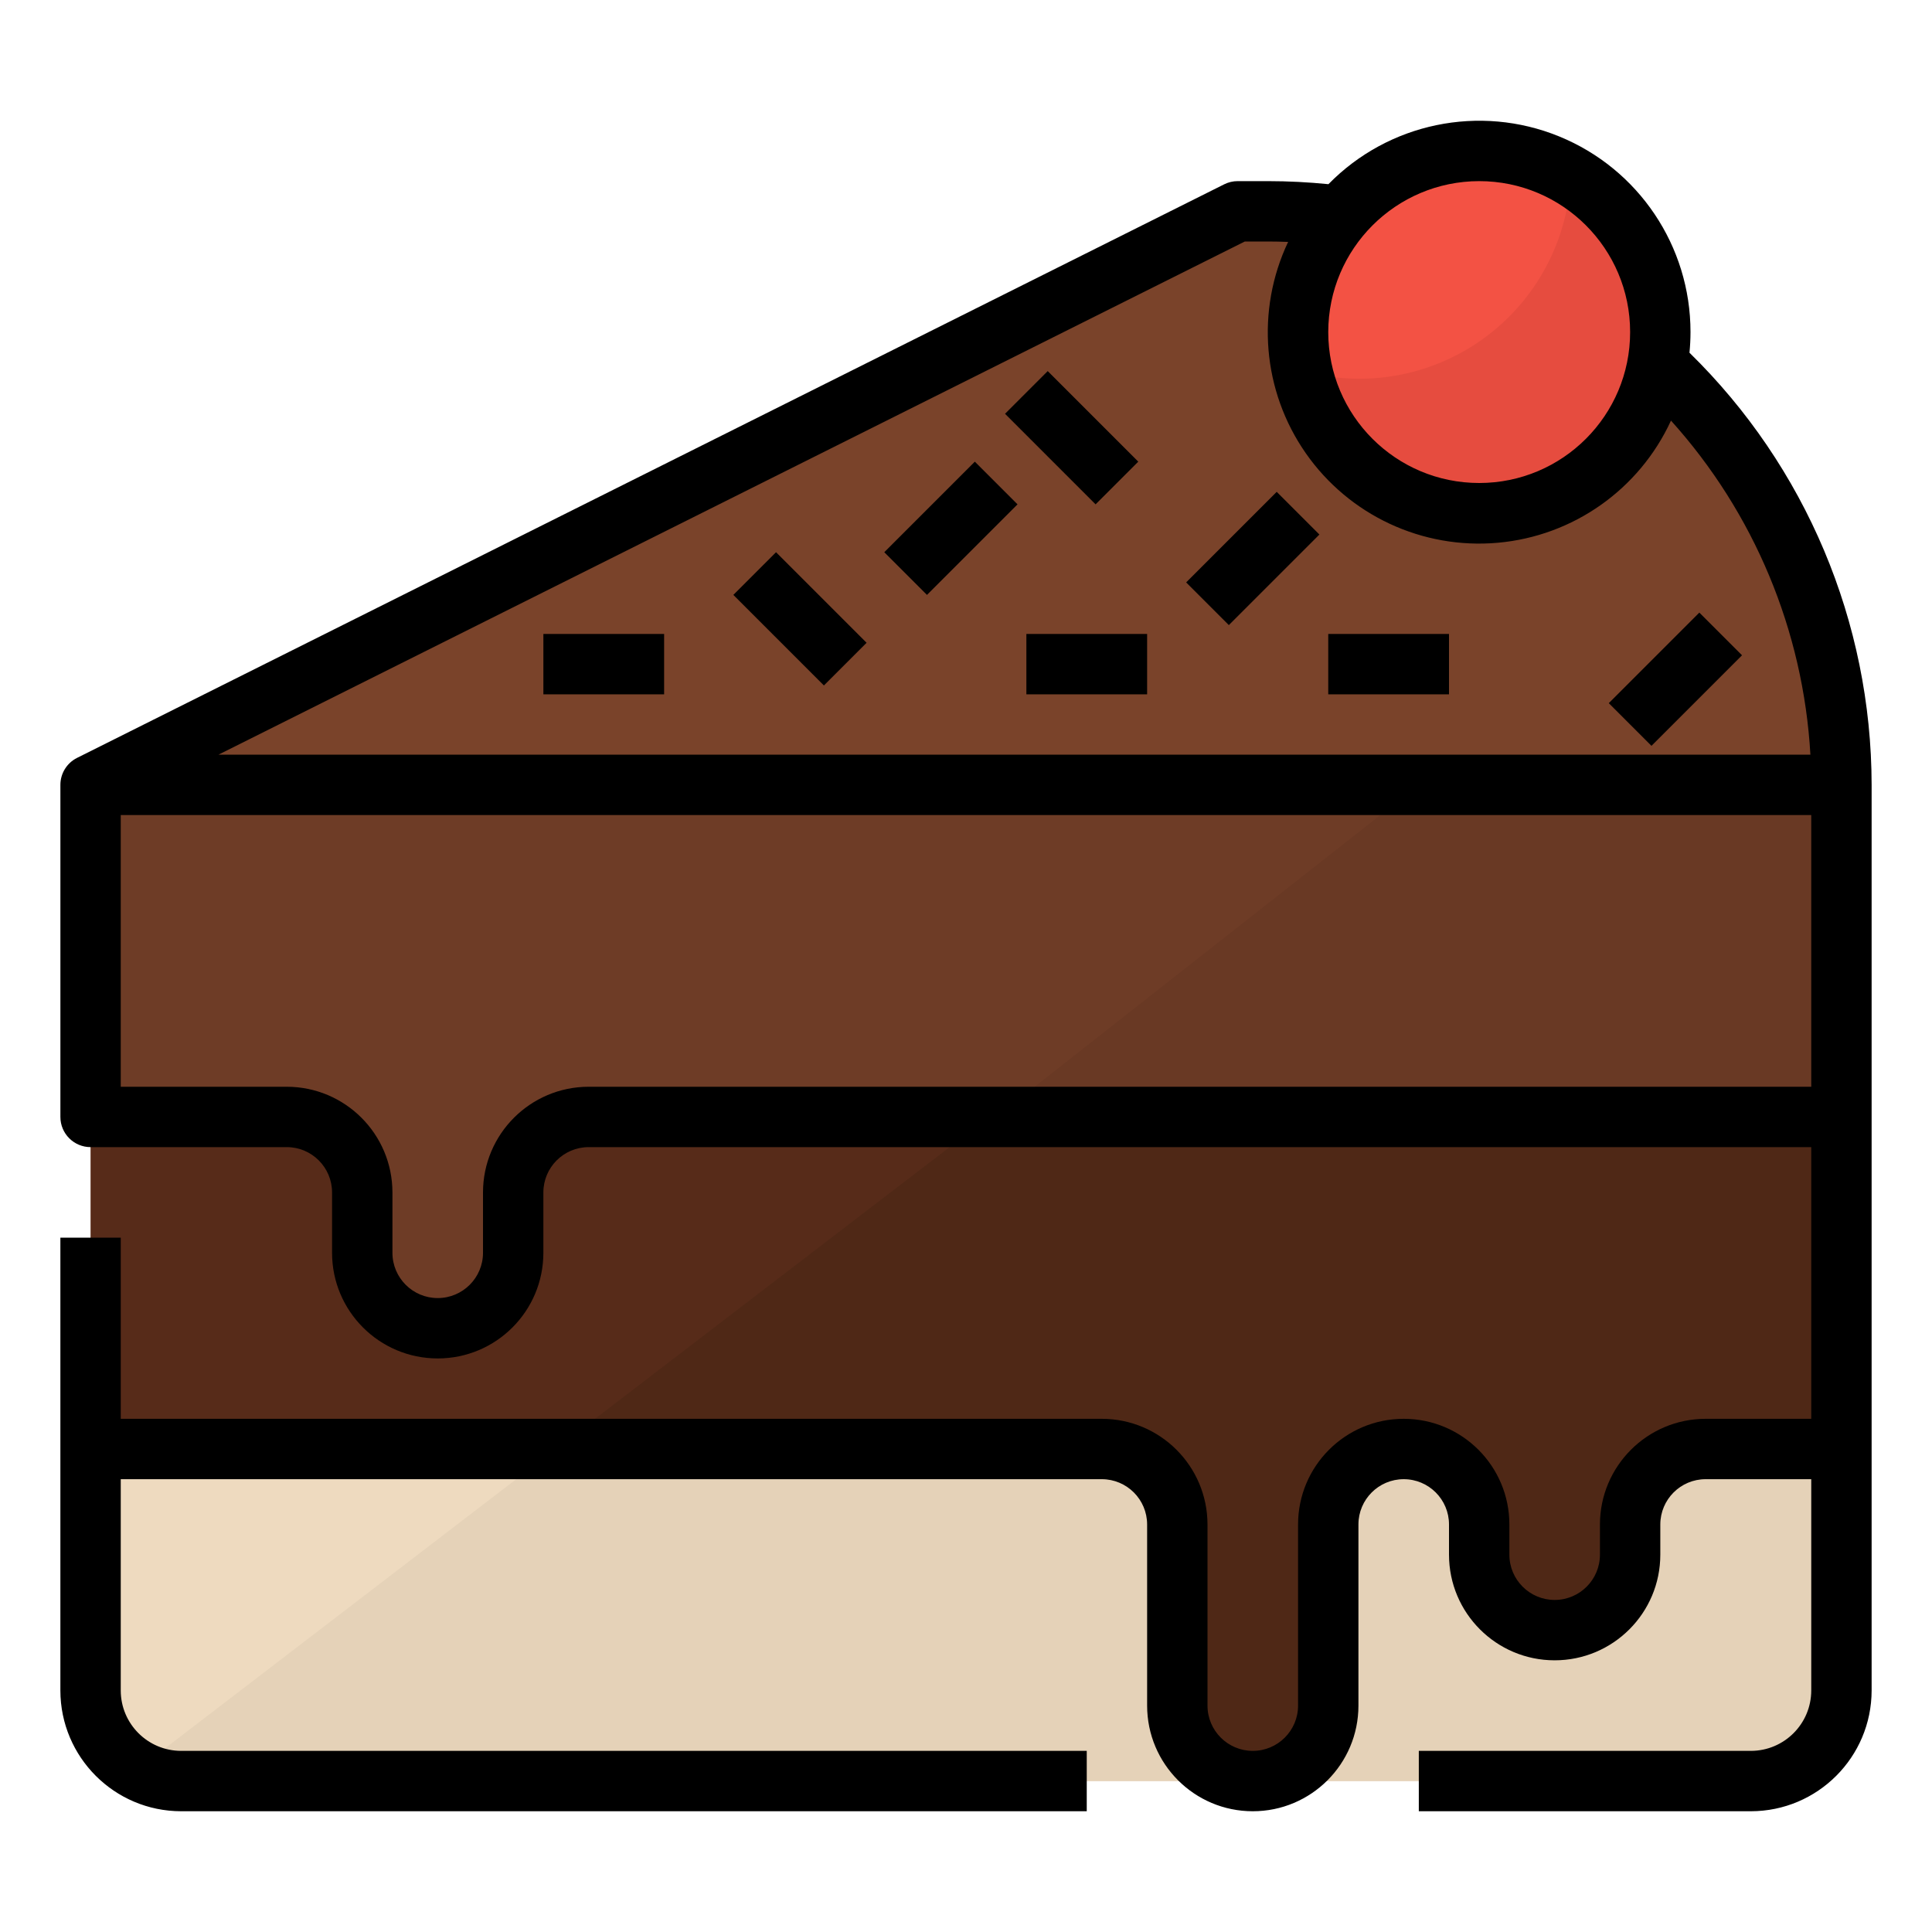
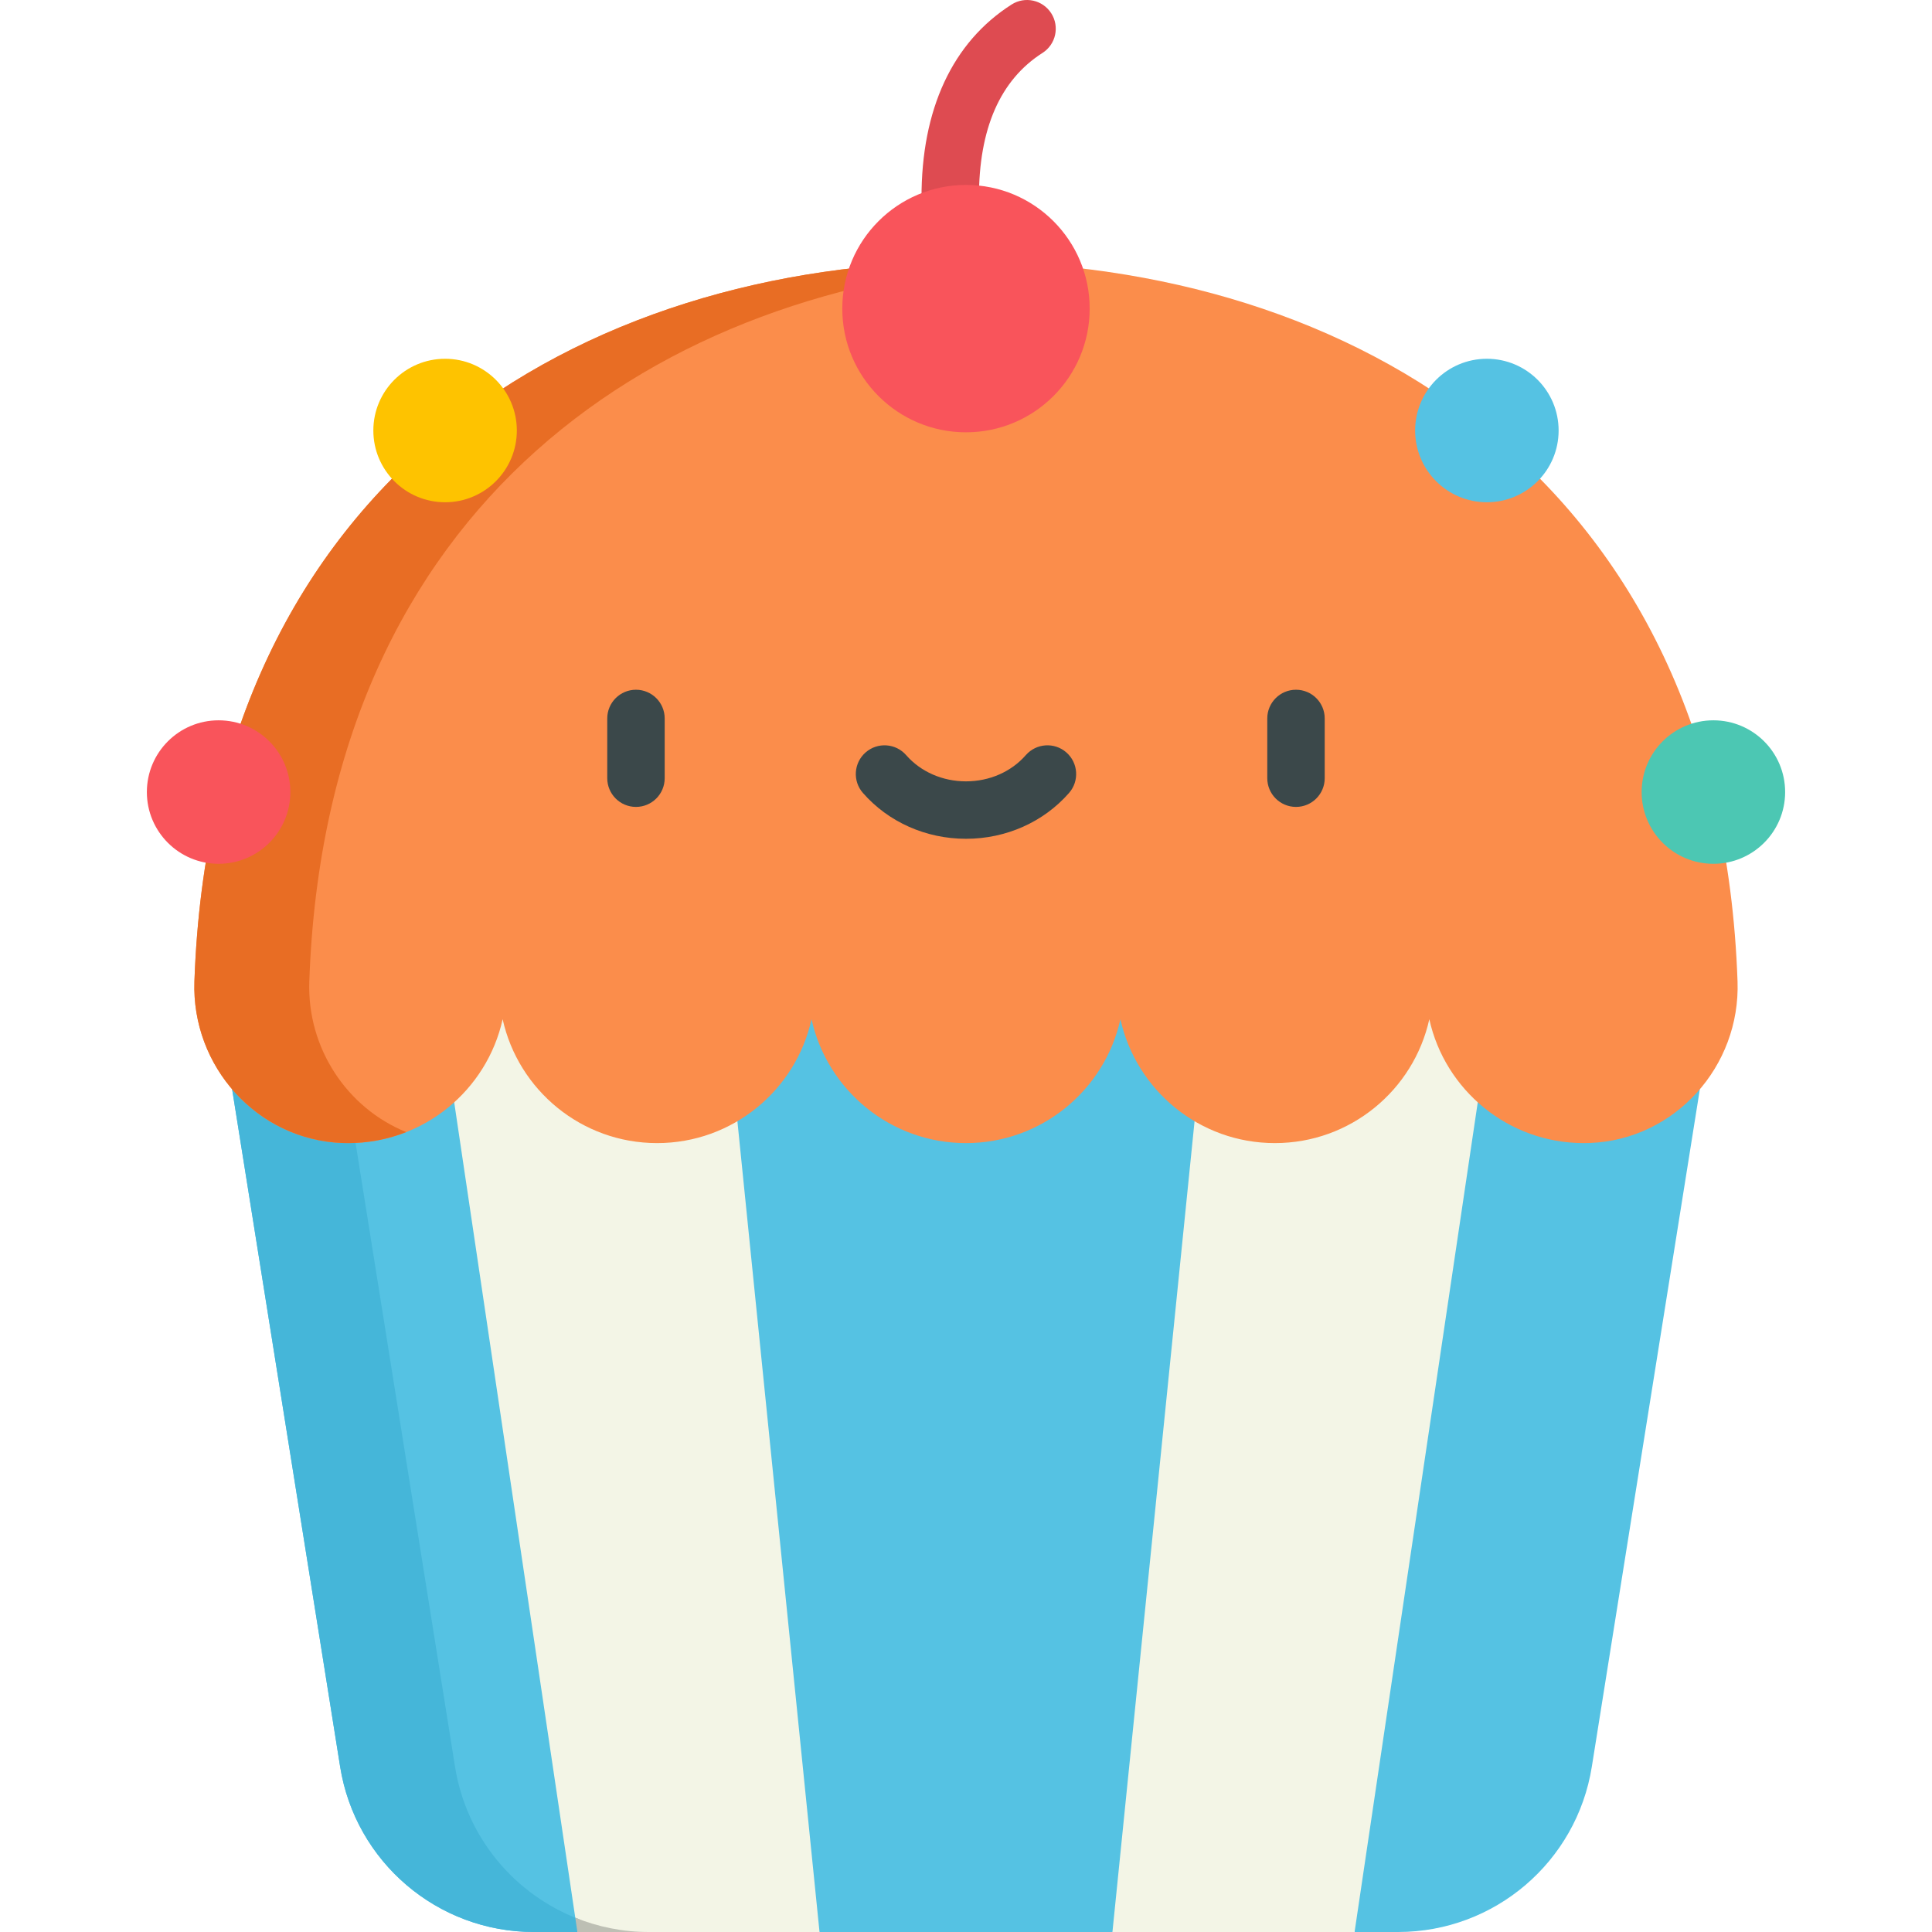
- <svg xmlns="http://www.w3.org/2000/svg" height="512" viewBox="0 0 512 512" width="512">
-   <g id="Filled_outline" data-name="Filled outline">
-     <path d="m488 384v64a24.006 24.006 0 0 1 -24 24h-416a24.007 24.007 0 0 1 -24-24v-64z" fill="#eedabf" />
-     <path d="m488 384v64a24.006 24.006 0 0 1 -24 24h-416a23.881 23.881 0 0 1 -11.65-3.02l110.9-84.98z" fill="#e5d2b8" />
-     <path d="m488 296v88h-36a19.994 19.994 0 0 0 -20 20v8a20 20 0 0 1 -40 0v-8a20 20 0 0 0 -40 0v48a20 20 0 0 1 -40 0v-48a19.994 19.994 0 0 0 -20-20h-268v-88z" fill="#572b19" />
-     <path d="m488 296v88h-36a19.994 19.994 0 0 0 -20 20v8a20 20 0 0 1 -40 0v-8a20 20 0 0 0 -40 0v48a20 20 0 0 1 -40 0v-48a19.994 19.994 0 0 0 -20-20h-144.75l114.85-88z" fill="#4f2816" />
-     <path d="m24 208v88h52a20 20 0 0 1 20 20v16a20 20 0 0 0 20 20 20 20 0 0 0 20-20v-16a20 20 0 0 1 20-20h332v-88z" fill="#6e3c26" />
-     <path d="m24 208 304-152h8a152 152 0 0 1 152 152z" fill="#7a432a" />
-     <path d="m440 88a47.991 47.991 0 1 1 -23.72-41.41 48 48 0 0 1 23.72 41.41z" fill="#f35244" />
-     <path d="m264 296 112-88h112v88z" fill="#693924" />
-     <path d="m440 88a48.008 48.008 0 0 1 -94.9 10.28 56.062 56.062 0 0 0 71.18-51.69 47.966 47.966 0 0 1 23.72 41.41z" fill="#e64c3f" />
-     <path d="m447.729 93.475c.176-1.8.271-3.628.271-5.475a55.964 55.964 0 0 0 -95.949-39.192c-5.324-.529-10.704-.808-16.051-.808h-8a7.994 7.994 0 0 0 -3.578.845l-304 152a8 8 0 0 0 -4.417 7.155v88a8 8 0 0 0 8 8h51.995a12.013 12.013 0 0 1 12 12v16a28 28 0 0 0 56 0v-16a12.013 12.013 0 0 1 12-12h324v72h-28a28.032 28.032 0 0 0 -28 28v8a12 12 0 0 1 -24 0v-8a28 28 0 0 0 -56 0v48a12 12 0 0 1 -24 0v-48a28.032 28.032 0 0 0 -28-28h-260v-48h-16v120a32.036 32.036 0 0 0 32 32h240v-16h-240a16.019 16.019 0 0 1 -16-16v-56h260a12.013 12.013 0 0 1 12 12v48a28 28 0 0 0 56 0v-48a12 12 0 0 1 24 0v8a28 28 0 0 0 56 0v-8a12.013 12.013 0 0 1 12-12h28v56a16.019 16.019 0 0 1 -16 16h-88v16h88a32.036 32.036 0 0 0 32-32v-240a160.518 160.518 0 0 0 -48.271-114.525zm-55.729-45.475a40 40 0 1 1 -40 40 40.045 40.045 0 0 1 40-40zm-62.111 16h6.111c1.786 0 3.575.043 5.365.109a55.986 55.986 0 1 0 101.463 47.356 144.585 144.585 0 0 1 36.947 88.535h-421.886zm-173.889 224a28.032 28.032 0 0 0 -28 28v16a12 12 0 0 1 -24 0v-16a28.032 28.032 0 0 0 -28-28h-44v-72h448v72zm182.343-157.657 11.314 11.314-24 24-11.314-11.314zm-48 3.314-24-24 11.314-11.314 24 24zm-84.686 12.686 24 24-11.314 11.314-24-24zm52.686-24 11.314 11.314-24 24-11.314-11.314zm203.314 51.314-24 24-11.314-11.314 24-24zm-109.657-5.657h32v16h-32zm-208 0h32v16h-32zm128 0h32v16h-32z" />
+ <svg xmlns="http://www.w3.org/2000/svg" version="1.1" id="Capa_1" x="0px" y="0px" viewBox="0 0 512 512" style="enable-background:new 0 0 512 512;" xml:space="preserve">
+   <g>
+     <path style="fill:#55C2E3;" d="M126.794,242.558H97.815l-36.303,46.091l28.628,179.549C94.163,493.431,115.927,512,141.478,512   h11.535l21.389-141.104L126.794,242.558z" />
+     <path style="fill:#55C2E3;" d="M385.196,242.558h28.979l36.303,46.091L421.85,468.198C417.827,493.431,396.063,512,370.512,512   h-11.535l-21.389-141.104L385.196,242.558z" />
  </g>
+   <g>
+     <polygon style="fill:#F3F5E6;" points="217.183,512 153.014,512 117.825,274.987 126.794,242.558 195.417,242.558 258.395,377.278     " />
+     <polygon style="fill:#F3F5E6;" points="294.807,512 358.976,512 394.166,274.987 385.196,242.558 316.573,242.558 253.596,377.278     " />
+   </g>
+   <polygon style="fill:#55C2E3;" points="195.417,297.126 217.183,512 294.807,512 316.573,297.126 321.372,242.558 195.417,242.558   " />
+   <path style="fill:#45B6D9;" d="M120.586,468.198L91.958,288.649l35.305-44.826l-0.47-1.266l0,0H97.815l-36.303,46.091  l28.628,179.549C94.163,493.431,115.927,512,141.478,512h11.535l0.509-3.362C136.518,502.196,123.595,487.061,120.586,468.198z" />
+   <path style="fill:#FB8D4B;" d="M255.996,302.932c20.03,0,36.779-14.05,40.929-32.832v0.008c4.154,18.778,20.9,32.824,40.927,32.824  c20.03,0,36.779-14.05,40.93-32.832v0.008c4.154,18.778,20.9,32.824,40.927,32.824c0.556,0,1.11-0.011,1.661-0.032  c22.501-0.877,39.879-20.306,39.096-42.81C455.818,126.442,357.849,69.371,255.996,69.371S56.172,126.442,51.523,260.09  c-0.782,22.504,16.596,41.933,39.096,42.81c0.551,0.021,1.105,0.032,1.661,0.032c20.027,0,36.775-14.046,40.927-32.824v-0.008  c4.151,18.782,20.899,32.832,40.929,32.832c20.027,0,36.775-14.046,40.927-32.824v-0.008  C219.216,288.883,235.965,302.932,255.996,302.932z" />
+   <path style="fill:#E86D24;" d="M81.969,260.09c4.417-126.973,93.064-184.82,189.249-190.284c-5.058-0.287-10.134-0.436-15.223-0.436  c-101.854,0-199.823,57.071-204.472,190.72c-0.782,22.504,16.596,41.932,39.096,42.81c0.551,0.021,1.105,0.032,1.661,0.032  c5.43,0,10.614-1.039,15.376-2.919C92.055,293.694,81.351,277.854,81.969,260.09z" />
+   <g>
+     <path style="fill:#3B484A;" d="M168.539,213.84c-4.204,0-7.611-3.408-7.611-7.611V190.4c0-4.204,3.408-7.611,7.611-7.611   s7.611,3.408,7.611,7.611v15.828C176.15,210.432,172.742,213.84,168.539,213.84z" />
+     <path style="fill:#3B484A;" d="M343.452,213.84c-4.204,0-7.611-3.408-7.611-7.611V190.4c0-4.204,3.408-7.611,7.611-7.611   c4.204,0,7.611,3.408,7.611,7.611v15.828C351.063,210.432,347.655,213.84,343.452,213.84z" />
+     <path style="fill:#3B484A;" d="M255.996,222.288c-10.609,0-20.566-4.43-27.317-12.152c-2.767-3.165-2.444-7.974,0.722-10.74   c3.165-2.766,7.974-2.444,10.74,0.722c3.86,4.416,9.638,6.948,15.855,6.948c6.216,0,11.995-2.532,15.854-6.948   c2.768-3.165,7.576-3.488,10.74-0.722c3.165,2.767,3.488,7.575,0.722,10.74C276.561,217.859,266.604,222.288,255.996,222.288z" />
+   </g>
+   <circle style="fill:#FEC300;" cx="117.953" cy="114.091" r="19.013" />
+   <circle style="fill:#F9545B;" cx="57.934" cy="209.904" r="19.013" />
+   <circle style="fill:#55C2E3;" cx="394.037" cy="114.091" r="19.013" />
+   <circle style="fill:#4CC7B3;" cx="454.066" cy="209.904" r="19.013" />
+   <path style="fill:#DE4B51;" d="M255.993,89.404c-3.249,0-6.257-2.096-7.268-5.361c-0.183-0.589-4.468-14.615-4.514-31.5  c-0.063-23.592,8.192-41.348,23.872-51.348c3.545-2.261,8.249-1.219,10.51,2.325c2.26,3.544,1.22,8.25-2.325,10.51  c-11.219,7.155-16.883,20.099-16.835,38.472c0.04,14.626,3.794,26.914,3.832,27.036c1.244,4.016-1.003,8.279-5.017,9.523  C257.498,89.293,256.74,89.404,255.993,89.404z" />
+   <circle style="fill:#F9545B;" cx="255.995" cy="81.787" r="32.78" />
+   <path style="fill:#BDBFB4;" d="M171.919,512c-6.853-0.001-13.43-1.349-19.468-3.792l0.563,3.792H171.919z" />
+   <g>
+ </g>
+   <g>
+ </g>
+   <g>
+ </g>
+   <g>
+ </g>
+   <g>
+ </g>
+   <g>
+ </g>
+   <g>
+ </g>
+   <g>
+ </g>
+   <g>
+ </g>
+   <g>
+ </g>
+   <g>
+ </g>
+   <g>
+ </g>
+   <g>
+ </g>
+   <g>
+ </g>
+   <g>
+ </g>
</svg>
